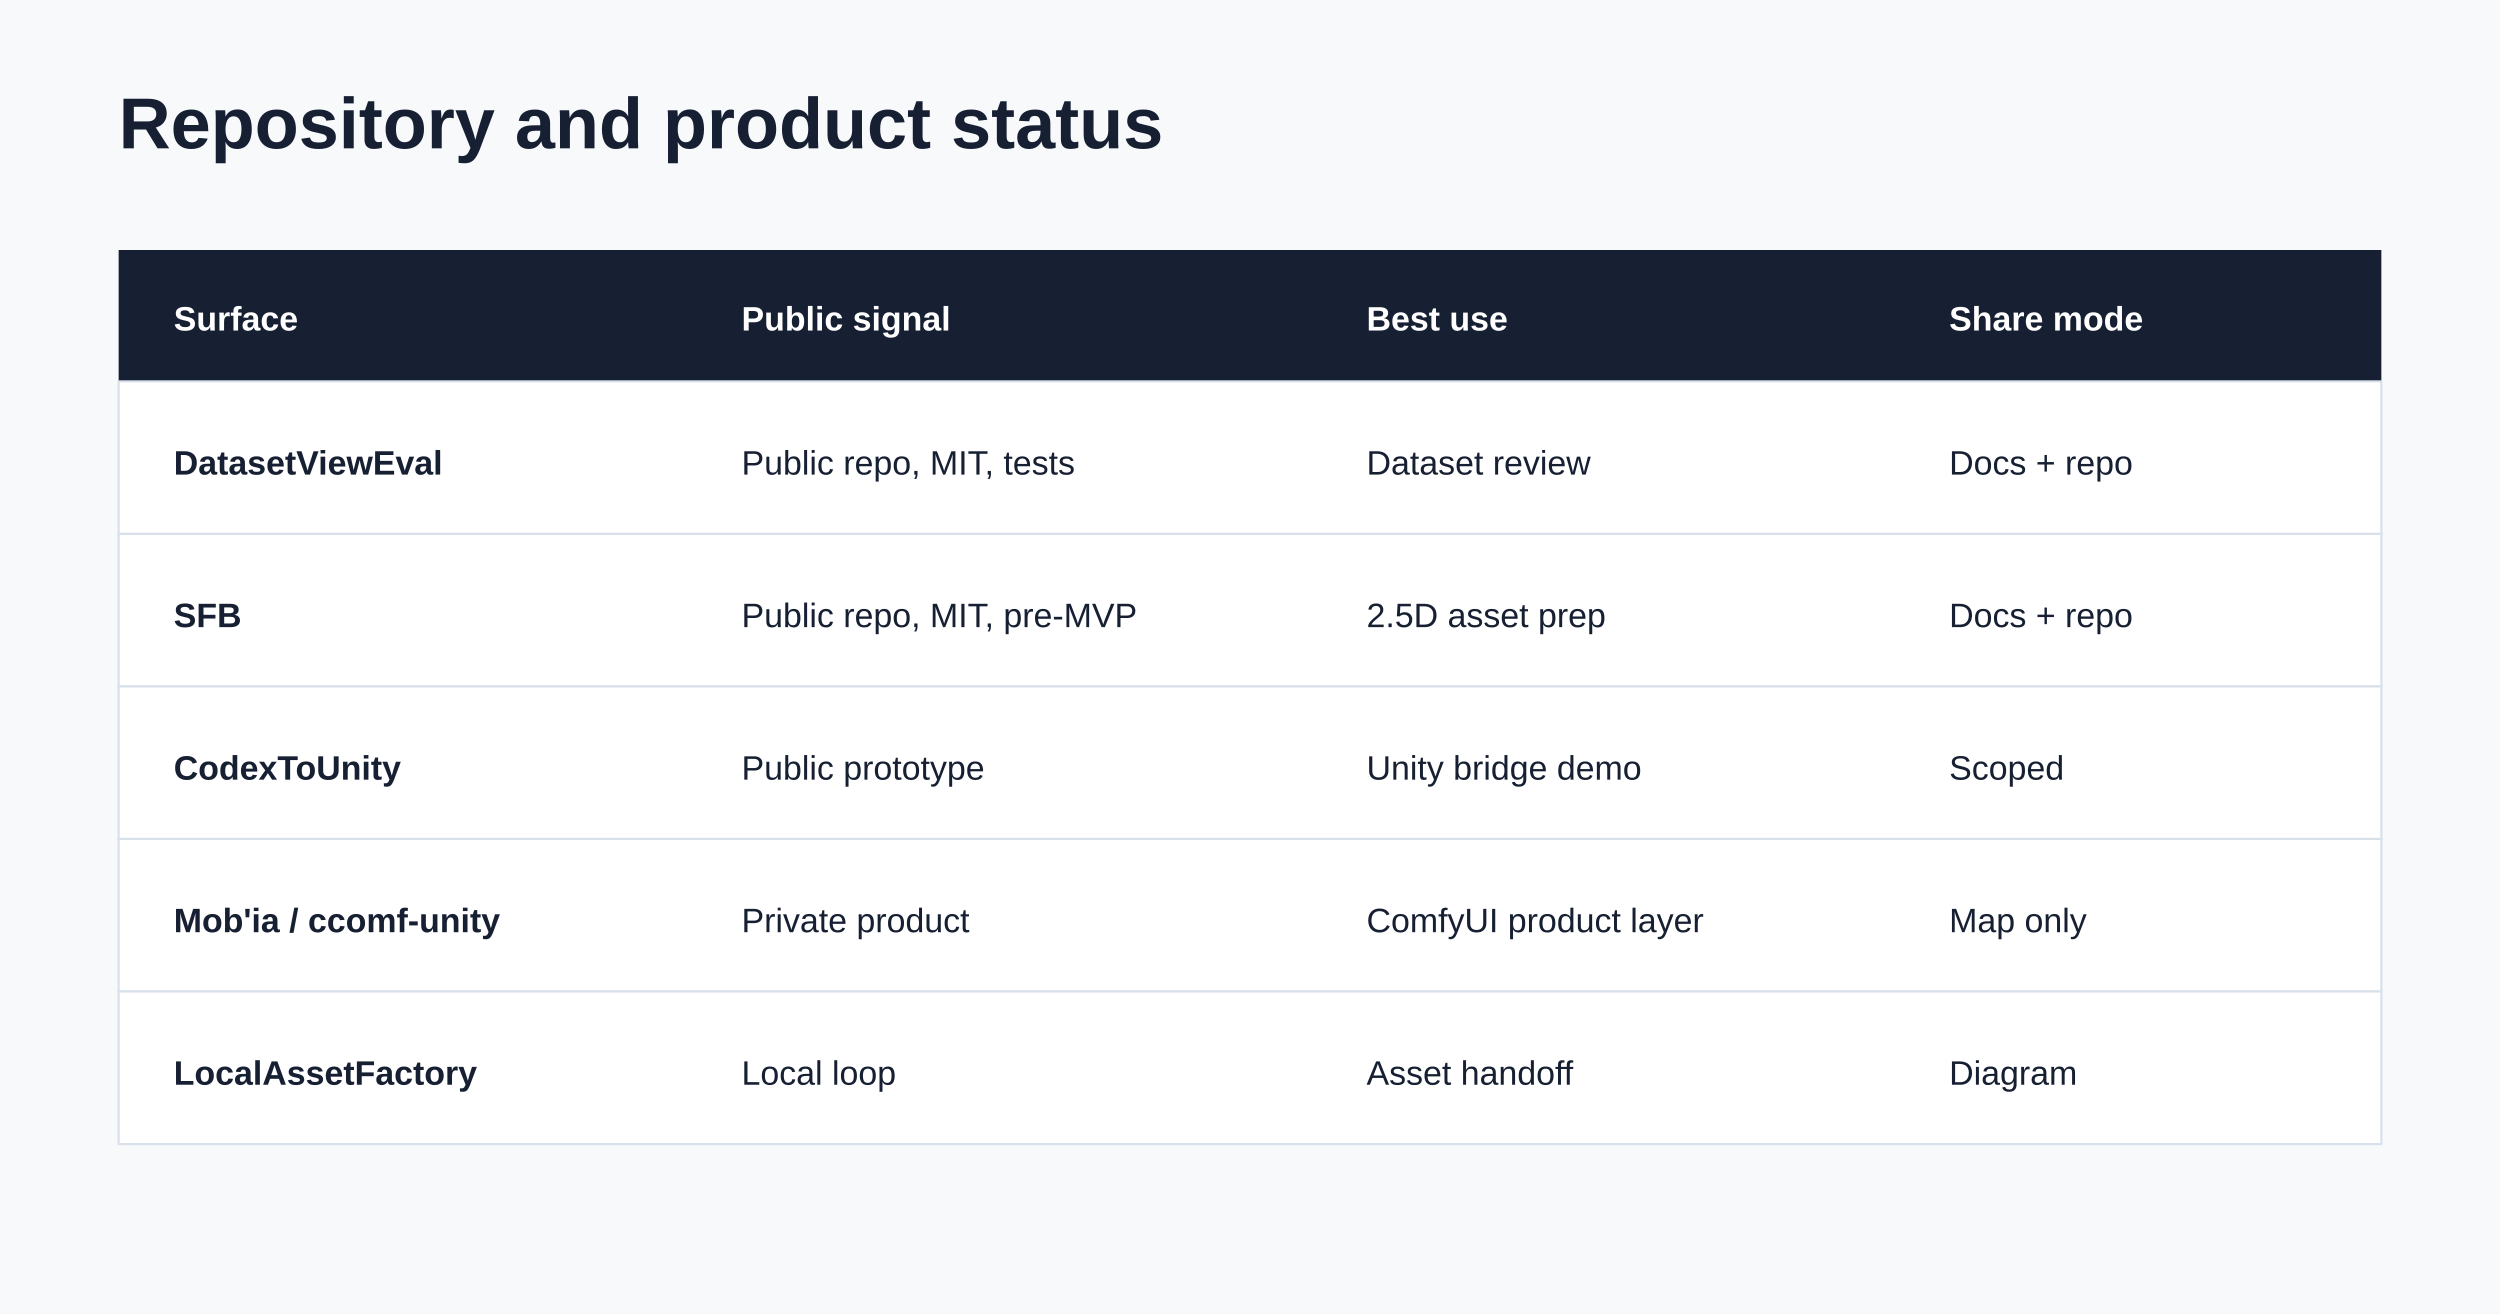
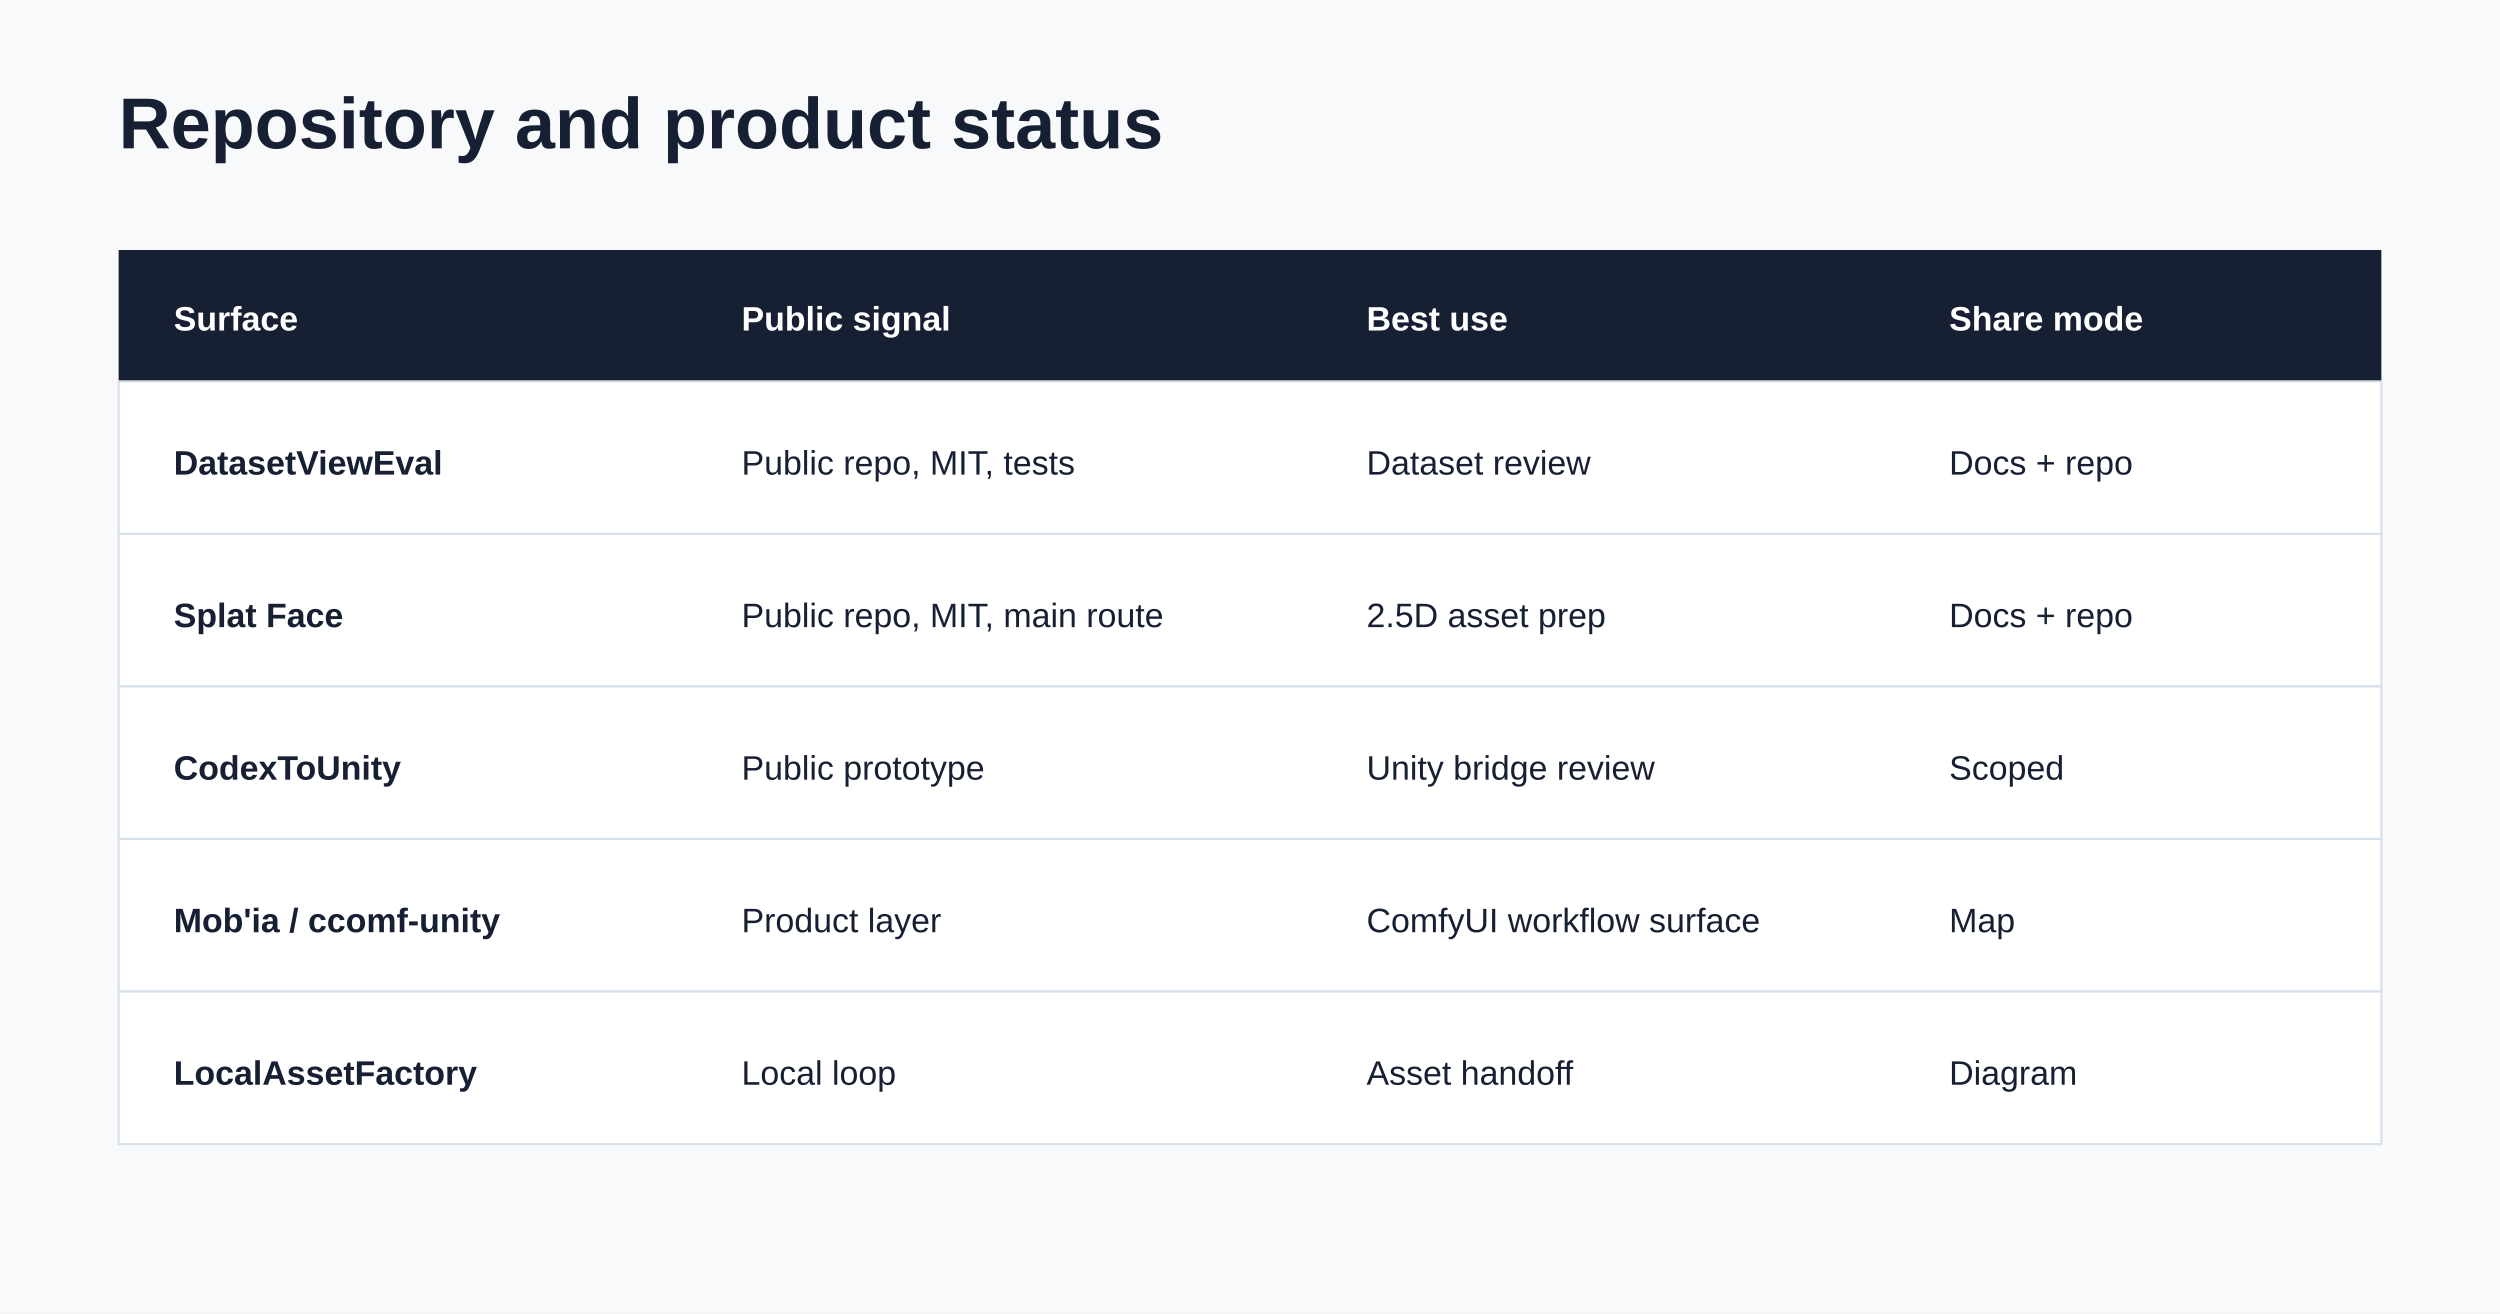
<svg xmlns="http://www.w3.org/2000/svg" width="1180" height="620" viewBox="0 0 1180 620" role="img" aria-labelledby="title desc">
  <rect width="1180" height="620" fill="#f7f9fb" />
  <text x="56" y="70" font-family="Arial, sans-serif" font-size="34" font-weight="700" fill="#172033">Repository and product status</text>
  <g font-family="Arial, sans-serif" font-size="16">
    <rect x="56" y="118" width="1068" height="62" fill="#172033" />
    <text x="82" y="156" fill="#fff" font-weight="700">Surface</text>
    <text x="350" y="156" fill="#fff" font-weight="700">Public signal</text>
    <text x="645" y="156" fill="#fff" font-weight="700">Best use</text>
    <text x="920" y="156" fill="#fff" font-weight="700">Share mode</text>
    <g fill="#ffffff" stroke="#d8e0ea">
      <rect x="56" y="180" width="1068" height="72" />
      <rect x="56" y="252" width="1068" height="72" />
      <rect x="56" y="324" width="1068" height="72" />
      <rect x="56" y="396" width="1068" height="72" />
      <rect x="56" y="468" width="1068" height="72" />
    </g>
    <g fill="#172033">
      <text x="82" y="224" font-weight="700">DatasetViewEval</text>
      <text x="350" y="224">Public repo, MIT, tests</text>
      <text x="645" y="224">Dataset review</text>
      <text x="920" y="224">Docs + repo</text>
-       <text x="82" y="296" font-weight="700">SFB</text>
-       <text x="350" y="296">Public repo, MIT, pre-MVP</text>
+       <text x="82" y="296" font-weight="700">Splat Face</text>
+       <text x="350" y="296">Public repo, MIT, main route</text>
      <text x="645" y="296">2.5D asset prep</text>
      <text x="920" y="296">Docs + repo</text>
      <text x="82" y="368" font-weight="700">CodexToUnity</text>
      <text x="350" y="368">Public prototype</text>
-       <text x="645" y="368">Unity bridge demo</text>
+       <text x="645" y="368">Unity bridge review</text>
      <text x="920" y="368">Scoped</text>
      <text x="82" y="440" font-weight="700">Mob'ia / ccomf-unity</text>
-       <text x="350" y="440">Private product</text>
-       <text x="645" y="440">ComfyUI product layer</text>
-       <text x="920" y="440">Map only</text>
+       <text x="350" y="440">Product layer</text>
+       <text x="645" y="440">ComfyUI workflow surface</text>
+       <text x="920" y="440">Map</text>
      <text x="82" y="512" font-weight="700">LocalAssetFactory</text>
      <text x="350" y="512">Local loop</text>
      <text x="645" y="512">Asset handoff</text>
      <text x="920" y="512">Diagram</text>
    </g>
  </g>
</svg>
